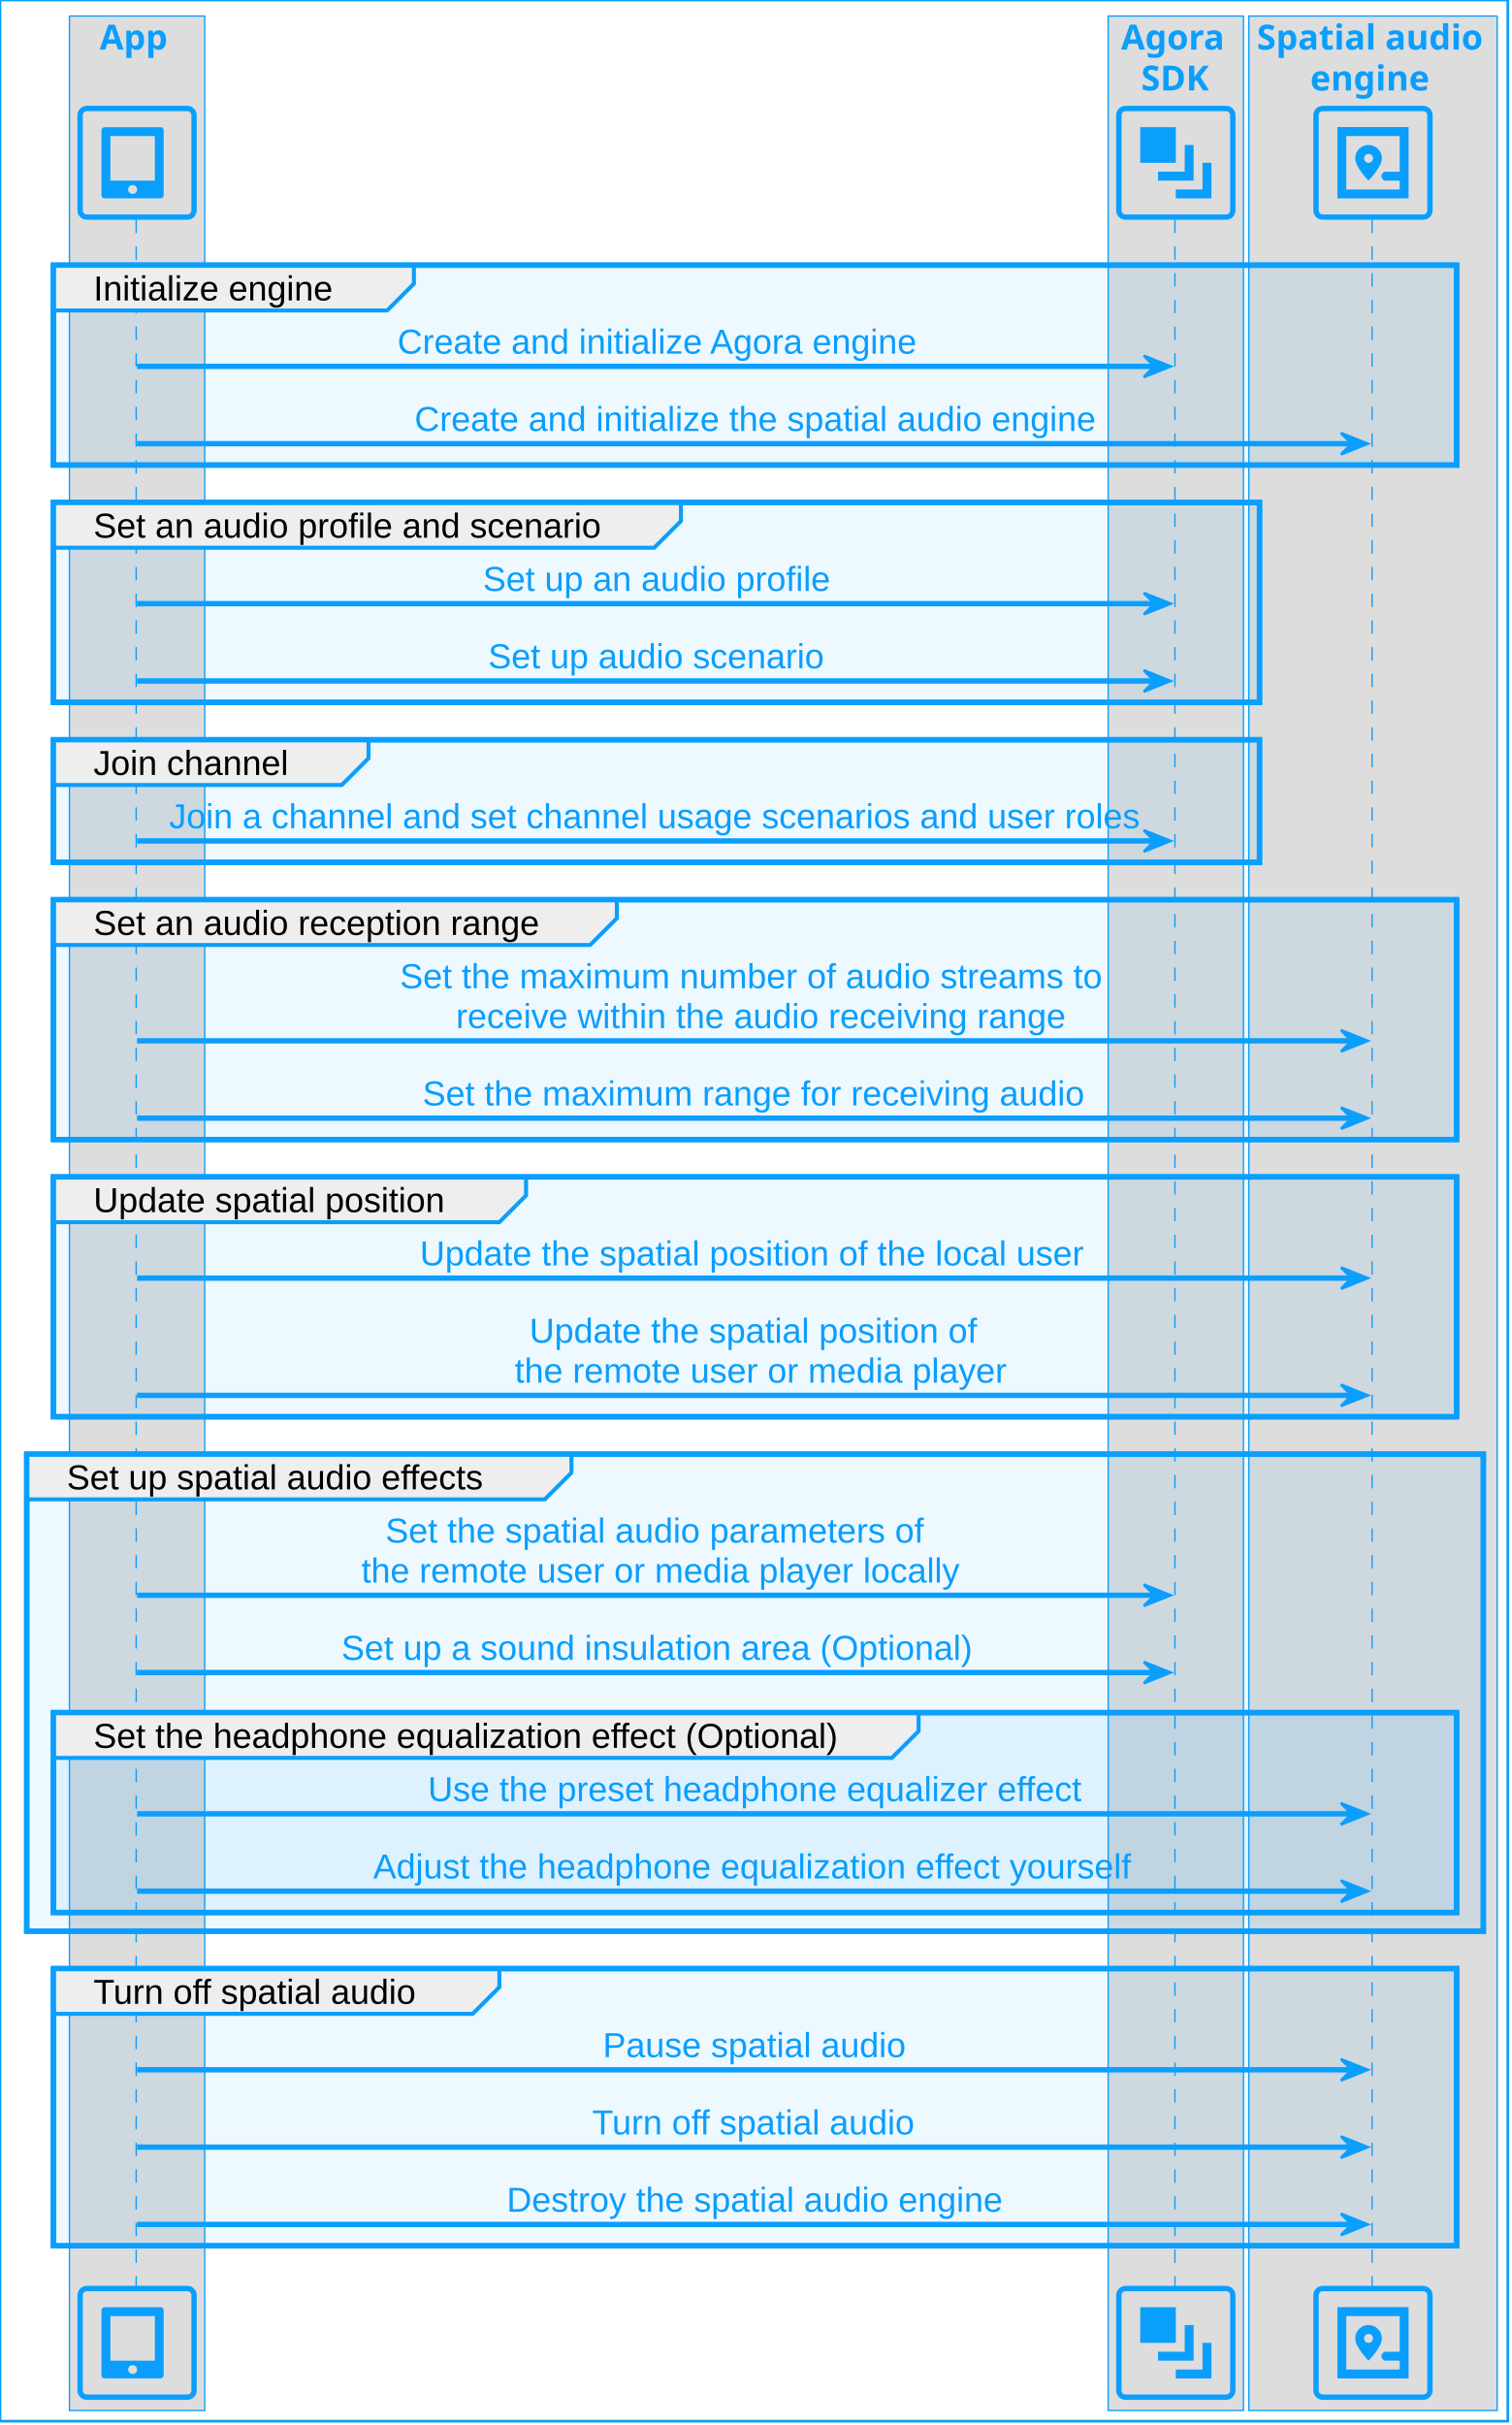
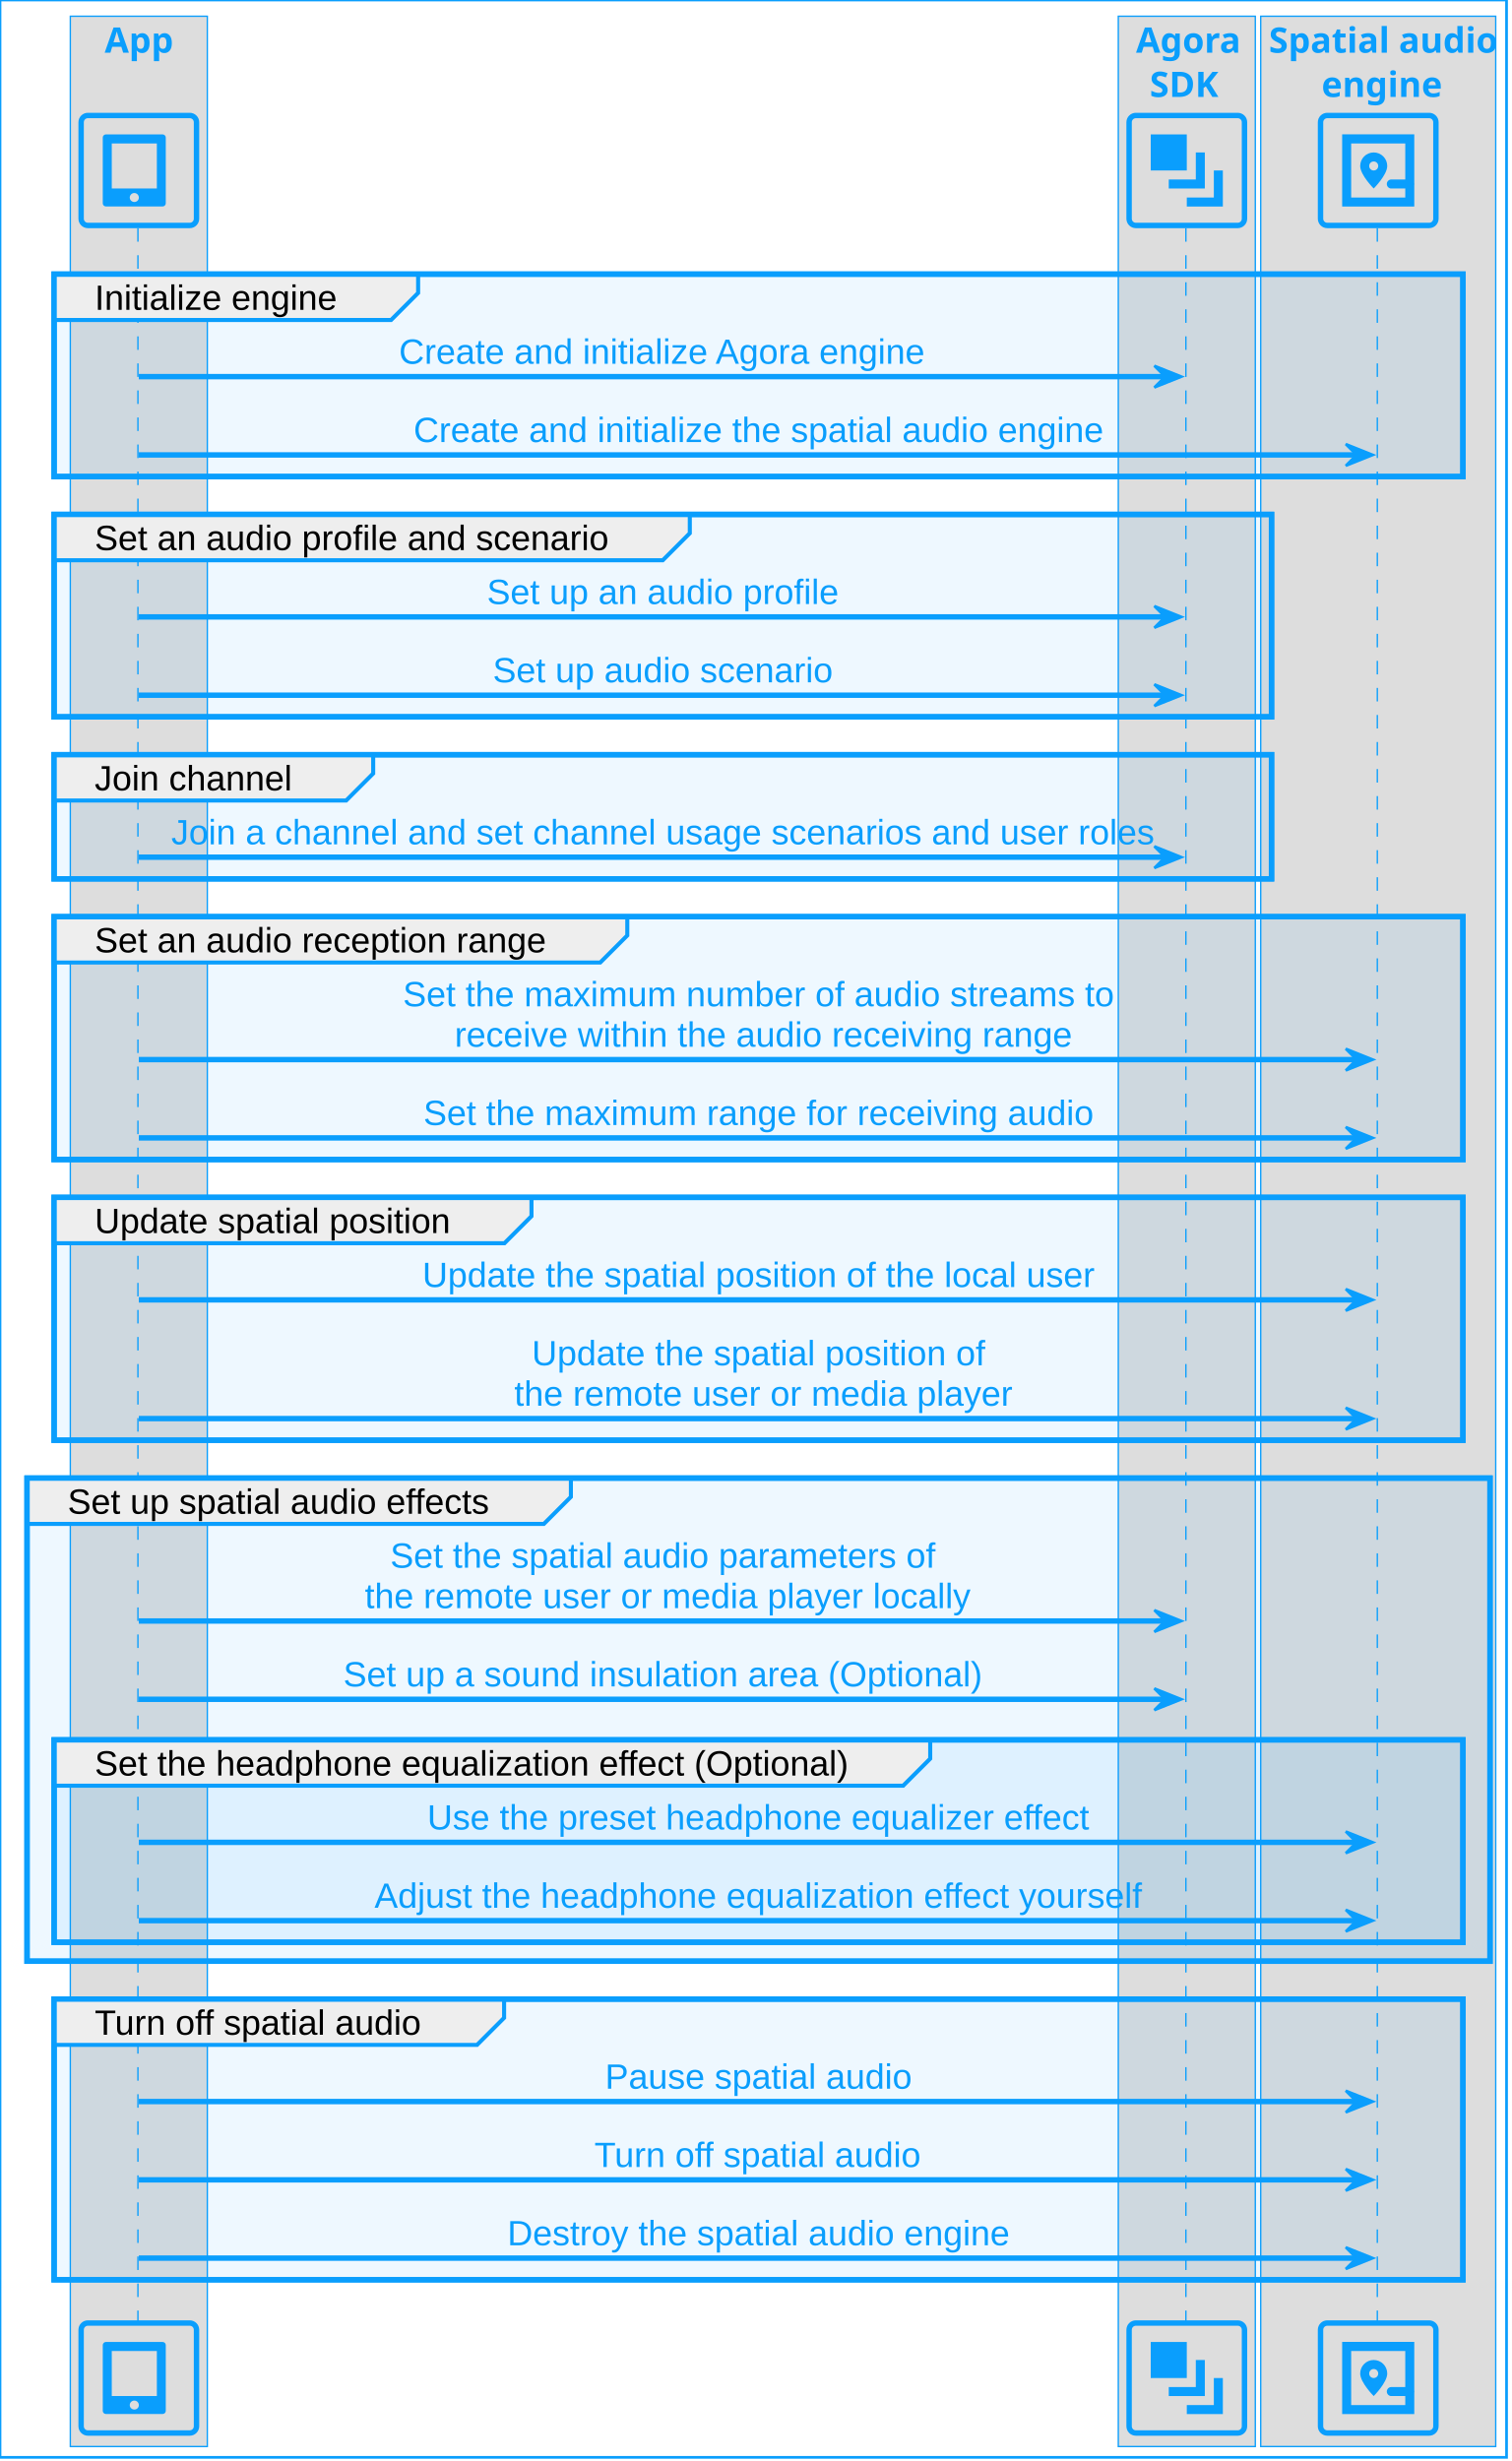
- <svg xmlns="http://www.w3.org/2000/svg" contentStyleType="text/css" height="908px" preserveAspectRatio="none" style="width:566px;height:908px;" version="1.1" viewBox="0 0 566 908" width="566px" zoomAndPan="magnify">
+ <svg xmlns="http://www.w3.org/2000/svg" contentStyleType="text/css" data-diagram-type="SEQUENCE" height="910px" preserveAspectRatio="none" style="width:559px;height:910px;" version="1.1" viewBox="0 0 559 910" width="559px" zoomAndPan="magnify">
  <defs />
  <g>
-     <rect fill="none" height="906.57" style="stroke:#0A9EFD;stroke-width:1.0;" width="564.667" x="0" y="0" />
-     <rect fill="#999999" fill-opacity="0.333" height="896.57" style="stroke:#0A9EFD;stroke-width:0.5;" width="50.667" x="26" y="6" />
-     <text fill="#0A9EFD" font-family="sans-serif" font-size="13" font-weight="bold" lengthAdjust="spacing" textLength="28" x="37.333" y="18.568">App</text>
-     <rect fill="#999999" fill-opacity="0.333" height="896.57" style="stroke:#0A9EFD;stroke-width:0.5;" width="50.667" x="415" y="6" />
-     <text fill="#0A9EFD" font-family="sans-serif" font-size="13" font-weight="bold" lengthAdjust="spacing" textLength="41" x="419.833" y="18.568">Agora</text>
-     <text fill="#0A9EFD" font-family="sans-serif" font-size="13" font-weight="bold" lengthAdjust="spacing" textLength="26" x="427.333" y="33.879">SDK</text>
-     <rect fill="#999999" fill-opacity="0.333" height="896.57" style="stroke:#0A9EFD;stroke-width:0.5;" width="93" x="467.667" y="6" />
-     <text fill="#0A9EFD" font-family="sans-serif" font-size="13" font-weight="bold" lengthAdjust="spacing" textLength="87" x="470.667" y="18.568">Spatial audio</text>
-     <text fill="#0A9EFD" font-family="sans-serif" font-size="13" font-weight="bold" lengthAdjust="spacing" textLength="47" x="490.667" y="33.879">engine</text>
-     <rect fill="#0A9EFD" fill-opacity="0.067" height="74.846" style="stroke:#0A9EFD;stroke-width:2.0;" width="525.5" x="20" y="99.288" />
-     <rect fill="#0A9EFD" fill-opacity="0.067" height="74.846" style="stroke:#0A9EFD;stroke-width:2.0;" width="451.667" x="20" y="188.134" />
-     <rect fill="#0A9EFD" fill-opacity="0.067" height="45.898" style="stroke:#0A9EFD;stroke-width:2.0;" width="451.667" x="20" y="276.98" />
-     <rect fill="#0A9EFD" fill-opacity="0.067" height="89.795" style="stroke:#0A9EFD;stroke-width:2.0;" width="525.5" x="20" y="336.878" />
-     <rect fill="#0A9EFD" fill-opacity="0.067" height="89.795" style="stroke:#0A9EFD;stroke-width:2.0;" width="525.5" x="20" y="440.673" />
-     <rect fill="#0A9EFD" fill-opacity="0.067" height="178.641" style="stroke:#0A9EFD;stroke-width:2.0;" width="545.5" x="10" y="544.467" />
-     <rect fill="#0A9EFD" fill-opacity="0.067" height="74.846" style="stroke:#0A9EFD;stroke-width:2.0;" width="525.5" x="20" y="641.262" />
-     <rect fill="#0A9EFD" fill-opacity="0.067" height="103.795" style="stroke:#0A9EFD;stroke-width:2.0;" width="525.5" x="20" y="737.109" />
-     <line style="stroke:#0A9EFD;stroke-width:0.5;stroke-dasharray:5.0,5.0;" x1="51" x2="51" y1="82.288" y2="857.904" />
-     <line style="stroke:#0A9EFD;stroke-width:0.5;stroke-dasharray:5.0,5.0;" x1="440" x2="440" y1="82.288" y2="857.904" />
-     <line style="stroke:#0A9EFD;stroke-width:0.5;stroke-dasharray:5.0,5.0;" x1="513.833" x2="513.833" y1="82.288" y2="857.904" />
-     <rect fill="none" height="40.667" rx="2.5" ry="2.5" style="stroke:#0A9EFD;stroke-width:2.0;" width="42.667" x="30" y="40.621" />
-     <path d="M39.133,47.621 C38.533,47.621 38,48.154 38,48.754 L38,73.121 C38,73.721 38.533,74.254 39.133,74.254 L60.167,74.254 C60.767,74.254 61.3,73.721 61.3,73.121 L61.3,48.754 C61.3,48.154 60.767,47.621 60.167,47.621 L39.133,47.621 M41.333,50.954 L58,50.954 L58,67.621 L41.333,67.621 L41.333,50.954 M49.667,69.288 C50.933,69.288 51.767,70.688 51.133,71.788 C50.5,72.888 48.867,72.888 48.2,71.788 C47.567,70.688 48.367,69.288 49.667,69.288 " fill="#0A9EFD" style="stroke:;stroke-width:0.0;stroke-dasharray:;" />
-     <rect fill="none" height="40.667" rx="2.5" ry="2.5" style="stroke:#0A9EFD;stroke-width:2.0;" width="42.667" x="30" y="856.904" />
-     <path d="M39.133,863.904 C38.533,863.904 38,864.437 38,865.037 L38,889.404 C38,890.004 38.533,890.537 39.133,890.537 L60.167,890.537 C60.767,890.537 61.3,890.004 61.3,889.404 L61.3,865.037 C61.3,864.437 60.767,863.904 60.167,863.904 L39.133,863.904 M41.333,867.237 L58,867.237 L58,883.904 L41.333,883.904 L41.333,867.237 M49.667,885.57 C50.933,885.57 51.767,886.97 51.133,888.07 C50.5,889.17 48.867,889.17 48.2,888.07 C47.567,886.97 48.367,885.57 49.667,885.57 " fill="#0A9EFD" style="stroke:;stroke-width:0.0;stroke-dasharray:;" />
-     <rect fill="none" height="40.667" rx="2.5" ry="2.5" style="stroke:#0A9EFD;stroke-width:2.0;" width="42.667" x="419" y="40.621" />
-     <path d="M427,47.621 L427,60.954 L440.333,60.954 L440.333,47.621 L427,47.621 M443.667,54.288 L443.667,64.288 L433.667,64.288 L433.667,67.621 L447,67.621 L447,54.288 L443.667,54.288 M450.333,60.954 L450.333,70.954 L440.333,70.954 L440.333,74.288 L453.667,74.288 L453.667,60.954 L450.333,60.954 " fill="#0A9EFD" style="stroke:;stroke-width:0.0;stroke-dasharray:;" />
-     <rect fill="none" height="40.667" rx="2.5" ry="2.5" style="stroke:#0A9EFD;stroke-width:2.0;" width="42.667" x="419" y="856.904" />
-     <path d="M427,863.904 L427,877.237 L440.333,877.237 L440.333,863.904 L427,863.904 M443.667,870.57 L443.667,880.57 L433.667,880.57 L433.667,883.904 L447,883.904 L447,870.57 L443.667,870.57 M450.333,877.237 L450.333,887.237 L440.333,887.237 L440.333,890.57 L453.667,890.57 L453.667,877.237 L450.333,877.237 " fill="#0A9EFD" style="stroke:;stroke-width:0.0;stroke-dasharray:;" />
-     <rect fill="none" height="40.667" rx="2.5" ry="2.5" style="stroke:#0A9EFD;stroke-width:2.0;" width="42.667" x="492.833" y="40.621" />
-     <path d="M500.833,47.621 L500.833,74.288 L527.5,74.288 L527.5,66.354 A1.667,1.667 0 0 0 527.5,65.621 L527.5,47.588 L500.833,47.588 M504.167,50.954 L524.167,50.954 L524.167,64.288 L519.167,64.288 A1.667,1.667 0 0 0 518.867,64.288 A1.667,1.667 0 1 0 519.167,67.621 L524.167,67.621 L524.167,70.954 L504.167,70.954 L504.167,50.954 M512.5,54.288 C509.733,54.288 507.5,56.521 507.5,59.288 C507.5,62.621 512.5,67.621 512.5,67.621 C512.5,67.621 517.5,62.621 517.5,59.288 C517.5,56.521 515.267,54.288 512.5,54.288 M512.5,57.621 C513.433,57.621 514.167,58.354 514.167,59.288 C514.167,60.221 513.433,60.954 512.5,60.954 C511.567,60.954 510.833,60.221 510.833,59.288 C510.833,58.354 511.567,57.621 512.5,57.621 " fill="#0A9EFD" style="stroke:;stroke-width:0.0;stroke-dasharray:;" />
-     <rect fill="none" height="40.667" rx="2.5" ry="2.5" style="stroke:#0A9EFD;stroke-width:2.0;" width="42.667" x="492.833" y="856.904" />
-     <path d="M500.833,863.904 L500.833,890.57 L527.5,890.57 L527.5,882.637 A1.667,1.667 0 0 0 527.5,881.904 L527.5,863.87 L500.833,863.87 M504.167,867.237 L524.167,867.237 L524.167,880.57 L519.167,880.57 A1.667,1.667 0 0 0 518.867,880.57 A1.667,1.667 0 1 0 519.167,883.904 L524.167,883.904 L524.167,887.237 L504.167,887.237 L504.167,867.237 M512.5,870.57 C509.733,870.57 507.5,872.803 507.5,875.57 C507.5,878.904 512.5,883.904 512.5,883.904 C512.5,883.904 517.5,878.904 517.5,875.57 C517.5,872.803 515.267,870.57 512.5,870.57 M512.5,873.904 C513.433,873.904 514.167,874.637 514.167,875.57 C514.167,876.504 513.433,877.237 512.5,877.237 C511.567,877.237 510.833,876.504 510.833,875.57 C510.833,874.637 511.567,873.904 512.5,873.904 " fill="#0A9EFD" style="stroke:;stroke-width:0.0;stroke-dasharray:;" />
-     <path d="M20,99.288 L155,99.288 L155,106.237 L145,116.237 L20,116.237 L20,99.288 " fill="#EEEEEE" style="stroke:#0A9EFD;stroke-width:1.5;" />
-     <rect fill="none" height="74.846" style="stroke:#0A9EFD;stroke-width:2.0;" width="525.5" x="20" y="99.288" />
-     <text fill="#000000" font-family="Arial" font-size="13" lengthAdjust="spacing" textLength="90" x="35" y="112.482">Initialize engine</text>
-     <polygon fill="#0A9EFD" points="428.333,133.185,438.333,137.185,428.333,141.185,432.333,137.185" style="stroke:#0A9EFD;stroke-width:1.0;" />
-     <line style="stroke:#0A9EFD;stroke-width:2.0;" x1="51.333" x2="434.333" y1="137.185" y2="137.185" />
-     <text fill="#0A9EFD" font-family="Arial" font-size="13" lengthAdjust="spacing" textLength="194" x="148.833" y="132.43">Create and initialize Agora engine</text>
-     <polygon fill="#0A9EFD" points="502.167,162.134,512.167,166.134,502.167,170.134,506.167,166.134" style="stroke:#0A9EFD;stroke-width:1.0;" />
-     <line style="stroke:#0A9EFD;stroke-width:2.0;" x1="51.333" x2="508.167" y1="166.134" y2="166.134" />
-     <text fill="#0A9EFD" font-family="Arial" font-size="13" lengthAdjust="spacing" textLength="255" x="155.25" y="161.379">Create and initialize the spatial audio engine</text>
-     <path d="M20,188.134 L255,188.134 L255,195.083 L245,205.083 L20,205.083 L20,188.134 " fill="#EEEEEE" style="stroke:#0A9EFD;stroke-width:1.5;" />
-     <rect fill="none" height="74.846" style="stroke:#0A9EFD;stroke-width:2.0;" width="451.667" x="20" y="188.134" />
-     <text fill="#000000" font-family="Arial" font-size="13" lengthAdjust="spacing" textLength="190" x="35" y="201.328">Set an audio profile and scenario</text>
-     <polygon fill="#0A9EFD" points="428.333,222.031,438.333,226.031,428.333,230.031,432.333,226.031" style="stroke:#0A9EFD;stroke-width:1.0;" />
-     <line style="stroke:#0A9EFD;stroke-width:2.0;" x1="51.333" x2="434.333" y1="226.031" y2="226.031" />
-     <text fill="#0A9EFD" font-family="Arial" font-size="13" lengthAdjust="spacing" textLength="130" x="180.833" y="221.276">Set up an audio profile</text>
-     <polygon fill="#0A9EFD" points="428.333,250.98,438.333,254.98,428.333,258.98,432.333,254.98" style="stroke:#0A9EFD;stroke-width:1.0;" />
-     <line style="stroke:#0A9EFD;stroke-width:2.0;" x1="51.333" x2="434.333" y1="254.98" y2="254.98" />
-     <text fill="#0A9EFD" font-family="Arial" font-size="13" lengthAdjust="spacing" textLength="126" x="182.833" y="250.225">Set up audio scenario</text>
-     <path d="M20,276.98 L138,276.98 L138,283.929 L128,293.929 L20,293.929 L20,276.98 " fill="#EEEEEE" style="stroke:#0A9EFD;stroke-width:1.5;" />
-     <rect fill="none" height="45.898" style="stroke:#0A9EFD;stroke-width:2.0;" width="451.667" x="20" y="276.98" />
-     <text fill="#000000" font-family="Arial" font-size="13" lengthAdjust="spacing" textLength="73" x="35" y="290.174">Join channel</text>
-     <polygon fill="#0A9EFD" points="428.333,310.878,438.333,314.878,428.333,318.878,432.333,314.878" style="stroke:#0A9EFD;stroke-width:1.0;" />
-     <line style="stroke:#0A9EFD;stroke-width:2.0;" x1="51.333" x2="434.333" y1="314.878" y2="314.878" />
-     <text fill="#0A9EFD" font-family="Arial" font-size="13" lengthAdjust="spacing" textLength="365" x="63.333" y="310.123">Join a channel and set channel usage scenarios and user roles</text>
-     <path d="M20,336.878 L231,336.878 L231,343.826 L221,353.826 L20,353.826 L20,336.878 " fill="#EEEEEE" style="stroke:#0A9EFD;stroke-width:1.5;" />
-     <rect fill="none" height="89.795" style="stroke:#0A9EFD;stroke-width:2.0;" width="525.5" x="20" y="336.878" />
-     <text fill="#000000" font-family="Arial" font-size="13" lengthAdjust="spacing" textLength="166" x="35" y="350.072">Set an audio reception range</text>
-     <polygon fill="#0A9EFD" points="502.167,385.724,512.167,389.724,502.167,393.724,506.167,389.724" style="stroke:#0A9EFD;stroke-width:1.0;" />
-     <line style="stroke:#0A9EFD;stroke-width:2.0;" x1="51.333" x2="508.167" y1="389.724" y2="389.724" />
-     <text fill="#0A9EFD" font-family="Arial" font-size="13" lengthAdjust="spacing" textLength="266" x="149.75" y="370.02">Set the maximum number of audio streams to</text>
-     <text fill="#0A9EFD" font-family="Arial" font-size="13" lengthAdjust="spacing" textLength="228" x="170.75" y="384.969">receive within the audio receiving range</text>
-     <polygon fill="#0A9EFD" points="502.167,414.673,512.167,418.673,502.167,422.673,506.167,418.673" style="stroke:#0A9EFD;stroke-width:1.0;" />
-     <line style="stroke:#0A9EFD;stroke-width:2.0;" x1="51.333" x2="508.167" y1="418.673" y2="418.673" />
-     <text fill="#0A9EFD" font-family="Arial" font-size="13" lengthAdjust="spacing" textLength="249" x="158.25" y="413.918">Set the maximum range for receiving audio</text>
-     <path d="M20,440.673 L197,440.673 L197,447.621 L187,457.621 L20,457.621 L20,440.673 " fill="#EEEEEE" style="stroke:#0A9EFD;stroke-width:1.5;" />
-     <rect fill="none" height="89.795" style="stroke:#0A9EFD;stroke-width:2.0;" width="525.5" x="20" y="440.673" />
-     <text fill="#000000" font-family="Arial" font-size="13" lengthAdjust="spacing" textLength="132" x="35" y="453.866">Update spatial position</text>
-     <polygon fill="#0A9EFD" points="502.167,474.57,512.167,478.57,502.167,482.57,506.167,478.57" style="stroke:#0A9EFD;stroke-width:1.0;" />
-     <line style="stroke:#0A9EFD;stroke-width:2.0;" x1="51.333" x2="508.167" y1="478.57" y2="478.57" />
-     <text fill="#0A9EFD" font-family="Arial" font-size="13" lengthAdjust="spacing" textLength="251" x="157.25" y="473.815">Update the spatial position of the local user</text>
-     <polygon fill="#0A9EFD" points="502.167,518.467,512.167,522.467,502.167,526.467,506.167,522.467" style="stroke:#0A9EFD;stroke-width:1.0;" />
-     <line style="stroke:#0A9EFD;stroke-width:2.0;" x1="51.333" x2="508.167" y1="522.467" y2="522.467" />
-     <text fill="#0A9EFD" font-family="Arial" font-size="13" lengthAdjust="spacing" textLength="169" x="198.25" y="502.764">Update the spatial position of</text>
-     <text fill="#0A9EFD" font-family="Arial" font-size="13" lengthAdjust="spacing" textLength="184" x="192.75" y="517.713">the remote user or media player</text>
-     <path d="M10,544.467 L214,544.467 L214,551.416 L204,561.416 L10,561.416 L10,544.467 " fill="#EEEEEE" style="stroke:#0A9EFD;stroke-width:1.5;" />
-     <rect fill="none" height="178.641" style="stroke:#0A9EFD;stroke-width:2.0;" width="545.5" x="10" y="544.467" />
-     <text fill="#000000" font-family="Arial" font-size="13" lengthAdjust="spacing" textLength="159" x="25" y="557.661">Set up spatial audio effects</text>
-     <polygon fill="#0A9EFD" points="428.333,593.314,438.333,597.314,428.333,601.314,432.333,597.314" style="stroke:#0A9EFD;stroke-width:1.0;" />
-     <line style="stroke:#0A9EFD;stroke-width:2.0;" x1="51.333" x2="434.333" y1="597.314" y2="597.314" />
-     <text fill="#0A9EFD" font-family="Arial" font-size="13" lengthAdjust="spacing" textLength="203" x="144.333" y="577.61">Set the spatial audio parameters of</text>
-     <text fill="#0A9EFD" font-family="Arial" font-size="13" lengthAdjust="spacing" textLength="225" x="135.333" y="592.559">the remote user or media player locally</text>
-     <polygon fill="#0A9EFD" points="428.333,622.262,438.333,626.262,428.333,630.262,432.333,626.262" style="stroke:#0A9EFD;stroke-width:1.0;" />
-     <line style="stroke:#0A9EFD;stroke-width:2.0;" x1="51.333" x2="434.333" y1="626.262" y2="626.262" />
-     <text fill="#0A9EFD" font-family="Arial" font-size="13" lengthAdjust="spacing" textLength="236" x="127.833" y="621.508">Set up a sound insulation area (Optional)</text>
-     <path d="M20,641.262 L344,641.262 L344,648.211 L334,658.211 L20,658.211 L20,641.262 " fill="#EEEEEE" style="stroke:#0A9EFD;stroke-width:1.5;" />
-     <rect fill="none" height="74.846" style="stroke:#0A9EFD;stroke-width:2.0;" width="525.5" x="20" y="641.262" />
-     <text fill="#000000" font-family="Arial" font-size="13" lengthAdjust="spacing" textLength="279" x="35" y="654.456">Set the headphone equalization effect (Optional)</text>
-     <polygon fill="#0A9EFD" points="502.167,675.16,512.167,679.16,502.167,683.16,506.167,679.16" style="stroke:#0A9EFD;stroke-width:1.0;" />
-     <line style="stroke:#0A9EFD;stroke-width:2.0;" x1="51.333" x2="508.167" y1="679.16" y2="679.16" />
-     <text fill="#0A9EFD" font-family="Arial" font-size="13" lengthAdjust="spacing" textLength="245" x="160.25" y="674.405">Use the preset headphone equalizer effect</text>
-     <polygon fill="#0A9EFD" points="502.167,704.109,512.167,708.109,502.167,712.109,506.167,708.109" style="stroke:#0A9EFD;stroke-width:1.0;" />
-     <line style="stroke:#0A9EFD;stroke-width:2.0;" x1="51.333" x2="508.167" y1="708.109" y2="708.109" />
-     <text fill="#0A9EFD" font-family="Arial" font-size="13" lengthAdjust="spacing" textLength="286" x="139.75" y="703.354">Adjust the headphone equalization effect yourself</text>
-     <path d="M20,737.109 L187,737.109 L187,744.057 L177,754.057 L20,754.057 L20,737.109 " fill="#EEEEEE" style="stroke:#0A9EFD;stroke-width:1.5;" />
-     <rect fill="none" height="103.795" style="stroke:#0A9EFD;stroke-width:2.0;" width="525.5" x="20" y="737.109" />
-     <text fill="#000000" font-family="Arial" font-size="13" lengthAdjust="spacing" textLength="122" x="35" y="750.302">Turn off spatial audio</text>
-     <polygon fill="#0A9EFD" points="502.167,771.006,512.167,775.006,502.167,779.006,506.167,775.006" style="stroke:#0A9EFD;stroke-width:1.0;" />
-     <line style="stroke:#0A9EFD;stroke-width:2.0;" x1="51.333" x2="508.167" y1="775.006" y2="775.006" />
-     <text fill="#0A9EFD" font-family="Arial" font-size="13" lengthAdjust="spacing" textLength="114" x="225.75" y="770.251">Pause spatial audio</text>
-     <polygon fill="#0A9EFD" points="502.167,799.955,512.167,803.955,502.167,807.955,506.167,803.955" style="stroke:#0A9EFD;stroke-width:1.0;" />
-     <line style="stroke:#0A9EFD;stroke-width:2.0;" x1="51.333" x2="508.167" y1="803.955" y2="803.955" />
-     <text fill="#0A9EFD" font-family="Arial" font-size="13" lengthAdjust="spacing" textLength="122" x="221.75" y="799.2">Turn off spatial audio</text>
-     <polygon fill="#0A9EFD" points="502.167,828.904,512.167,832.904,502.167,836.904,506.167,832.904" style="stroke:#0A9EFD;stroke-width:1.0;" />
-     <line style="stroke:#0A9EFD;stroke-width:2.0;" x1="51.333" x2="508.167" y1="832.904" y2="832.904" />
-     <text fill="#0A9EFD" font-family="Arial" font-size="13" lengthAdjust="spacing" textLength="186" x="189.75" y="828.149">Destroy the spatial audio engine</text>
+     <rect fill="none" height="908.652" style="stroke:#0A9EFD;stroke-width:1;" width="557.085" x="0" y="0" />
+     <rect fill="#999999" fill-opacity="0.333" height="898.652" style="stroke:#0A9EFD;stroke-width:0.5;" width="50.667" x="26" y="6" />
+     <text fill="#0A9EFD" font-family="sans-serif" font-size="13" font-weight="bold" lengthAdjust="spacing" textLength="25.27" x="38.698" y="19.495">App</text>
+     <rect fill="#999999" fill-opacity="0.333" height="898.652" style="stroke:#0A9EFD;stroke-width:0.5;" width="50.667" x="413.518" y="6" />
+     <text fill="#0A9EFD" font-family="sans-serif" font-size="13" font-weight="bold" lengthAdjust="spacing" textLength="37.559" x="420.071" y="19.495">Agora</text>
+     <text fill="#0A9EFD" font-family="sans-serif" font-size="13" font-weight="bold" lengthAdjust="spacing" textLength="27.447" x="425.127" y="35.847">SDK</text>
+     <rect fill="#999999" fill-opacity="0.333" height="898.652" style="stroke:#0A9EFD;stroke-width:0.5;" width="86.901" x="466.184" y="6" />
+     <text fill="#0A9EFD" font-family="sans-serif" font-size="13" font-weight="bold" lengthAdjust="spacing" textLength="80.901" x="469.184" y="19.495">Spatial audio</text>
+     <text fill="#0A9EFD" font-family="sans-serif" font-size="13" font-weight="bold" lengthAdjust="spacing" textLength="41.895" x="488.687" y="35.847">engine</text>
+     <rect fill="#0A9EFD" fill-opacity="0.067" height="74.846" style="stroke:#0A9EFD;stroke-width:2;" width="520.968" x="20" y="101.37" />
+     <rect fill="#0A9EFD" fill-opacity="0.067" height="74.846" style="stroke:#0A9EFD;stroke-width:2;" width="450.184" x="20" y="190.216" />
+     <rect fill="#0A9EFD" fill-opacity="0.067" height="45.898" style="stroke:#0A9EFD;stroke-width:2;" width="450.184" x="20" y="279.062" />
+     <rect fill="#0A9EFD" fill-opacity="0.067" height="89.795" style="stroke:#0A9EFD;stroke-width:2;" width="520.968" x="20" y="338.96" />
+     <rect fill="#0A9EFD" fill-opacity="0.067" height="89.795" style="stroke:#0A9EFD;stroke-width:2;" width="520.968" x="20" y="442.755" />
+     <rect fill="#0A9EFD" fill-opacity="0.067" height="178.641" style="stroke:#0A9EFD;stroke-width:2;" width="540.968" x="10" y="546.549" />
+     <rect fill="#0A9EFD" fill-opacity="0.067" height="74.846" style="stroke:#0A9EFD;stroke-width:2;" width="520.968" x="20" y="643.344" />
+     <rect fill="#0A9EFD" fill-opacity="0.067" height="103.795" style="stroke:#0A9EFD;stroke-width:2;" width="520.968" x="20" y="739.191" />
+     <g>
+       <rect fill="#000000" fill-opacity="0" height="775.616" width="8" x="47.333" y="84.37" />
+       <line style="stroke:#0A9EFD;stroke-width:0.5;stroke-dasharray:5.0,5.0;" x1="51" x2="51" y1="84.37" y2="859.986" />
+     </g>
+     <g>
+       <rect fill="#000000" fill-opacity="0" height="775.616" width="8" x="434.851" y="84.37" />
+       <line style="stroke:#0A9EFD;stroke-width:0.5;stroke-dasharray:5.0,5.0;" x1="438.518" x2="438.518" y1="84.37" y2="859.986" />
+     </g>
+     <g>
+       <rect fill="#000000" fill-opacity="0" height="775.616" width="8" x="505.635" y="84.37" />
+       <line style="stroke:#0A9EFD;stroke-width:0.5;stroke-dasharray:5.0,5.0;" x1="509.301" x2="509.301" y1="84.37" y2="859.986" />
+     </g>
+     <g class="participant participant-head" data-participant="APP">
+       <rect fill="none" height="40.667" rx="2.5" ry="2.5" style="stroke:#0A9EFD;stroke-width:2;" width="42.667" x="30" y="42.703" />
+       <path d="M39.133,49.703 C38.533,49.703 38,50.236 38,50.837 L38,75.203 C38,75.803 38.533,76.337 39.133,76.337 L60.167,76.337 C60.767,76.337 61.3,75.803 61.3,75.203 L61.3,50.837 C61.3,50.236 60.767,49.703 60.167,49.703 L39.133,49.703 M41.333,53.036 L58,53.036 L58,69.703 L41.333,69.703 L41.333,53.036 M49.667,71.37 C50.933,71.37 51.767,72.77 51.133,73.87 C50.5,74.97 48.867,74.97 48.2,73.87 C47.567,72.77 48.367,71.37 49.667,71.37" fill="#0A9EFD" />
+     </g>
+     <g class="participant participant-tail" data-participant="APP">
+       <rect fill="none" height="40.667" rx="2.5" ry="2.5" style="stroke:#0A9EFD;stroke-width:2;" width="42.667" x="30" y="858.986" />
+       <path d="M39.133,865.986 C38.533,865.986 38,866.519 38,867.119 L38,891.486 C38,892.086 38.533,892.619 39.133,892.619 L60.167,892.619 C60.767,892.619 61.3,892.086 61.3,891.486 L61.3,867.119 C61.3,866.519 60.767,865.986 60.167,865.986 L39.133,865.986 M41.333,869.319 L58,869.319 L58,885.986 L41.333,885.986 L41.333,869.319 M49.667,887.652 C50.933,887.652 51.767,889.052 51.133,890.152 C50.5,891.252 48.867,891.252 48.2,890.152 C47.567,889.052 48.367,887.652 49.667,887.652" fill="#0A9EFD" />
+     </g>
+     <g class="participant participant-head" data-participant="SDK">
+       <rect fill="none" height="40.667" rx="2.5" ry="2.5" style="stroke:#0A9EFD;stroke-width:2;" width="42.667" x="417.518" y="42.703" />
+       <path d="M425.518,49.703 L425.518,63.036 L438.851,63.036 L438.851,49.703 L425.518,49.703 M442.184,56.37 L442.184,66.37 L432.184,66.37 L432.184,69.703 L445.518,69.703 L445.518,56.37 L442.184,56.37 M448.851,63.036 L448.851,73.037 L438.851,73.037 L438.851,76.37 L452.184,76.37 L452.184,63.036 L448.851,63.036" fill="#0A9EFD" />
+     </g>
+     <g class="participant participant-tail" data-participant="SDK">
+       <rect fill="none" height="40.667" rx="2.5" ry="2.5" style="stroke:#0A9EFD;stroke-width:2;" width="42.667" x="417.518" y="858.986" />
+       <path d="M425.518,865.986 L425.518,879.319 L438.851,879.319 L438.851,865.986 L425.518,865.986 M442.184,872.652 L442.184,882.652 L432.184,882.652 L432.184,885.986 L445.518,885.986 L445.518,872.652 L442.184,872.652 M448.851,879.319 L448.851,889.319 L438.851,889.319 L438.851,892.652 L452.184,892.652 L452.184,879.319 L448.851,879.319" fill="#0A9EFD" />
+     </g>
+     <g class="participant participant-head" data-participant="SPAT">
+       <rect fill="none" height="40.667" rx="2.5" ry="2.5" style="stroke:#0A9EFD;stroke-width:2;" width="42.667" x="488.301" y="42.703" />
+       <path d="M496.301,49.703 L496.301,76.37 L522.968,76.37 L522.968,68.436 A1.667,1.667 0 0 0 522.968,67.703 L522.968,49.67 L496.301,49.67 M499.635,53.036 L519.635,53.036 L519.635,66.37 L514.635,66.37 A1.667,1.667 0 0 0 514.335,66.37 A1.667,1.667 0 1 0 514.635,69.703 L519.635,69.703 L519.635,73.037 L499.635,73.037 L499.635,53.036 M507.968,56.37 C505.201,56.37 502.968,58.603 502.968,61.37 C502.968,64.703 507.968,69.703 507.968,69.703 C507.968,69.703 512.968,64.703 512.968,61.37 C512.968,58.603 510.735,56.37 507.968,56.37 M507.968,59.703 C508.901,59.703 509.635,60.437 509.635,61.37 C509.635,62.303 508.901,63.036 507.968,63.036 C507.035,63.036 506.301,62.303 506.301,61.37 C506.301,60.437 507.035,59.703 507.968,59.703" fill="#0A9EFD" />
+     </g>
+     <g class="participant participant-tail" data-participant="SPAT">
+       <rect fill="none" height="40.667" rx="2.5" ry="2.5" style="stroke:#0A9EFD;stroke-width:2;" width="42.667" x="488.301" y="858.986" />
+       <path d="M496.301,865.986 L496.301,892.652 L522.968,892.652 L522.968,884.719 A1.667,1.667 0 0 0 522.968,883.986 L522.968,865.952 L496.301,865.952 M499.635,869.319 L519.635,869.319 L519.635,882.652 L514.635,882.652 A1.667,1.667 0 0 0 514.335,882.652 A1.667,1.667 0 1 0 514.635,885.986 L519.635,885.986 L519.635,889.319 L499.635,889.319 L499.635,869.319 M507.968,872.652 C505.201,872.652 502.968,874.885 502.968,877.652 C502.968,880.986 507.968,885.986 507.968,885.986 C507.968,885.986 512.968,880.986 512.968,877.652 C512.968,874.885 510.735,872.652 507.968,872.652 M507.968,875.986 C508.901,875.986 509.635,876.719 509.635,877.652 C509.635,878.586 508.901,879.319 507.968,879.319 C507.035,879.319 506.301,878.586 506.301,877.652 C506.301,876.719 507.035,875.986 507.968,875.986" fill="#0A9EFD" />
+     </g>
+     <path d="M20,101.37 L154.616,101.37 L154.616,108.319 L144.616,118.319 L20,118.319 L20,101.37" fill="#EEEEEE" style="stroke:#0A9EFD;stroke-width:1.5;" />
+     <rect fill="none" height="74.846" style="stroke:#0A9EFD;stroke-width:2;" width="520.968" x="20" y="101.37" />
+     <text fill="#000000" font-family="Arial" font-size="13" lengthAdjust="spacing" textLength="89.616" x="35" y="114.564">Initialize engine</text>
+     <g class="message" data-participant-1="APP" data-participant-2="SDK">
+       <polygon fill="#0A9EFD" points="426.851,135.267,436.851,139.267,426.851,143.267,430.851,139.267" style="stroke:#0A9EFD;stroke-width:1;" />
+       <line style="stroke:#0A9EFD;stroke-width:2;" x1="51.333" x2="432.851" y1="139.267" y2="139.267" />
+       <text fill="#0A9EFD" font-family="Arial" font-size="13" lengthAdjust="spacing" textLength="195.127" x="147.529" y="134.512">Create and initialize Agora engine</text>
+     </g>
+     <g class="message" data-participant-1="APP" data-participant-2="SPAT">
+       <polygon fill="#0A9EFD" points="497.635,164.216,507.635,168.216,497.635,172.216,501.635,168.216" style="stroke:#0A9EFD;stroke-width:1;" />
+       <line style="stroke:#0A9EFD;stroke-width:2;" x1="51.333" x2="503.635" y1="168.216" y2="168.216" />
+       <text fill="#0A9EFD" font-family="Arial" font-size="13" lengthAdjust="spacing" textLength="255.119" x="152.925" y="163.461">Create and initialize the spatial audio engine</text>
+     </g>
+     <path d="M20,190.216 L255.074,190.216 L255.074,197.165 L245.074,207.165 L20,207.165 L20,190.216" fill="#EEEEEE" style="stroke:#0A9EFD;stroke-width:1.5;" />
+     <rect fill="none" height="74.846" style="stroke:#0A9EFD;stroke-width:2;" width="450.184" x="20" y="190.216" />
+     <text fill="#000000" font-family="Arial" font-size="13" lengthAdjust="spacing" textLength="190.074" x="35" y="203.41">Set an audio profile and scenario</text>
+     <g class="message" data-participant-1="APP" data-participant-2="SDK">
+       <polygon fill="#0A9EFD" points="426.851,224.113,436.851,228.113,426.851,232.113,430.851,228.113" style="stroke:#0A9EFD;stroke-width:1;" />
+       <line style="stroke:#0A9EFD;stroke-width:2;" x1="51.333" x2="432.851" y1="228.113" y2="228.113" />
+       <text fill="#0A9EFD" font-family="Arial" font-size="13" lengthAdjust="spacing" textLength="130.095" x="180.044" y="223.359">Set up an audio profile</text>
+     </g>
+     <g class="message" data-participant-1="APP" data-participant-2="SDK">
+       <polygon fill="#0A9EFD" points="426.851,253.062,436.851,257.062,426.851,261.062,430.851,257.062" style="stroke:#0A9EFD;stroke-width:1;" />
+       <line style="stroke:#0A9EFD;stroke-width:2;" x1="51.333" x2="432.851" y1="257.062" y2="257.062" />
+       <text fill="#0A9EFD" font-family="Arial" font-size="13" lengthAdjust="spacing" textLength="125.753" x="182.215" y="252.307">Set up audio scenario</text>
+     </g>
+     <path d="M20,279.062 L137.998,279.062 L137.998,286.011 L127.998,296.011 L20,296.011 L20,279.062" fill="#EEEEEE" style="stroke:#0A9EFD;stroke-width:1.5;" />
+     <rect fill="none" height="45.898" style="stroke:#0A9EFD;stroke-width:2;" width="450.184" x="20" y="279.062" />
+     <text fill="#000000" font-family="Arial" font-size="13" lengthAdjust="spacing" textLength="72.998" x="35" y="292.256">Join channel</text>
+     <g class="message" data-participant-1="APP" data-participant-2="SDK">
+       <polygon fill="#0A9EFD" points="426.851,312.96,436.851,316.96,426.851,320.96,430.851,316.96" style="stroke:#0A9EFD;stroke-width:1;" />
+       <line style="stroke:#0A9EFD;stroke-width:2;" x1="51.333" x2="432.851" y1="316.96" y2="316.96" />
+       <text fill="#0A9EFD" font-family="Arial" font-size="13" lengthAdjust="spacing" textLength="363.518" x="63.333" y="312.205">Join a channel and set channel usage scenarios and user roles</text>
+     </g>
+     <path d="M20,338.96 L231.956,338.96 L231.956,345.908 L221.956,355.908 L20,355.908 L20,338.96" fill="#EEEEEE" style="stroke:#0A9EFD;stroke-width:1.5;" />
+     <rect fill="none" height="89.795" style="stroke:#0A9EFD;stroke-width:2;" width="520.968" x="20" y="338.96" />
+     <text fill="#000000" font-family="Arial" font-size="13" lengthAdjust="spacing" textLength="166.956" x="35" y="352.154">Set an audio reception range</text>
+     <g class="message" data-participant-1="APP" data-participant-2="SPAT">
+       <polygon fill="#0A9EFD" points="497.635,387.806,507.635,391.806,497.635,395.806,501.635,391.806" style="stroke:#0A9EFD;stroke-width:1;" />
+       <line style="stroke:#0A9EFD;stroke-width:2;" x1="51.333" x2="503.635" y1="391.806" y2="391.806" />
+       <text fill="#0A9EFD" font-family="Arial" font-size="13" lengthAdjust="spacing" textLength="263.002" x="148.983" y="372.102">Set the maximum number of audio streams to</text>
+       <text fill="#0A9EFD" font-family="Arial" font-size="13" lengthAdjust="spacing" textLength="228.357" x="168.112" y="387.051">receive within the audio receiving range</text>
+     </g>
+     <g class="message" data-participant-1="APP" data-participant-2="SPAT">
+       <polygon fill="#0A9EFD" points="497.635,416.755,507.635,420.755,497.635,424.755,501.635,420.755" style="stroke:#0A9EFD;stroke-width:1;" />
+       <line style="stroke:#0A9EFD;stroke-width:2;" x1="51.333" x2="503.635" y1="420.755" y2="420.755" />
+       <text fill="#0A9EFD" font-family="Arial" font-size="13" lengthAdjust="spacing" textLength="247.844" x="156.562" y="416">Set the maximum range for receiving audio</text>
+     </g>
+     <path d="M20,442.755 L196.53,442.755 L196.53,449.703 L186.53,459.703 L20,459.703 L20,442.755" fill="#EEEEEE" style="stroke:#0A9EFD;stroke-width:1.5;" />
+     <rect fill="none" height="89.795" style="stroke:#0A9EFD;stroke-width:2;" width="520.968" x="20" y="442.755" />
+     <text fill="#000000" font-family="Arial" font-size="13" lengthAdjust="spacing" textLength="131.53" x="35" y="455.948">Update spatial position</text>
+     <g class="message" data-participant-1="APP" data-participant-2="SPAT">
+       <polygon fill="#0A9EFD" points="497.635,476.652,507.635,480.652,497.635,484.652,501.635,480.652" style="stroke:#0A9EFD;stroke-width:1;" />
+       <line style="stroke:#0A9EFD;stroke-width:2;" x1="51.333" x2="503.635" y1="480.652" y2="480.652" />
+       <text fill="#0A9EFD" font-family="Arial" font-size="13" lengthAdjust="spacing" textLength="248.6" x="156.184" y="475.897">Update the spatial position of the local user</text>
+     </g>
+     <g class="message" data-participant-1="APP" data-participant-2="SPAT">
+       <polygon fill="#0A9EFD" points="497.635,520.549,507.635,524.549,497.635,528.549,501.635,524.549" style="stroke:#0A9EFD;stroke-width:1;" />
+       <line style="stroke:#0A9EFD;stroke-width:2;" x1="51.333" x2="503.635" y1="524.549" y2="524.549" />
+       <text fill="#0A9EFD" font-family="Arial" font-size="13" lengthAdjust="spacing" textLength="167.667" x="196.65" y="504.846">Update the spatial position of</text>
+       <text fill="#0A9EFD" font-family="Arial" font-size="13" lengthAdjust="spacing" textLength="184.253" x="190.163" y="519.795">the remote user or media player</text>
+     </g>
+     <path d="M10,546.549 L211.102,546.549 L211.102,553.498 L201.102,563.498 L10,563.498 L10,546.549" fill="#EEEEEE" style="stroke:#0A9EFD;stroke-width:1.5;" />
+     <rect fill="none" height="178.641" style="stroke:#0A9EFD;stroke-width:2;" width="540.968" x="10" y="546.549" />
+     <text fill="#000000" font-family="Arial" font-size="13" lengthAdjust="spacing" textLength="156.102" x="25" y="559.743">Set up spatial audio effects</text>
+     <g class="message" data-participant-1="APP" data-participant-2="SDK">
+       <polygon fill="#0A9EFD" points="426.851,595.396,436.851,599.396,426.851,603.396,430.851,599.396" style="stroke:#0A9EFD;stroke-width:1;" />
+       <line style="stroke:#0A9EFD;stroke-width:2;" x1="51.333" x2="432.851" y1="599.396" y2="599.396" />
+       <text fill="#0A9EFD" font-family="Arial" font-size="13" lengthAdjust="spacing" textLength="201.621" x="144.282" y="579.692">Set the spatial audio parameters of</text>
+       <text fill="#0A9EFD" font-family="Arial" font-size="13" lengthAdjust="spacing" textLength="223.99" x="134.903" y="594.641">the remote user or media player locally</text>
+     </g>
+     <g class="message" data-participant-1="APP" data-participant-2="SDK">
+       <polygon fill="#0A9EFD" points="426.851,624.344,436.851,628.344,426.851,632.344,430.851,628.344" style="stroke:#0A9EFD;stroke-width:1;" />
+       <line style="stroke:#0A9EFD;stroke-width:2;" x1="51.333" x2="432.851" y1="628.344" y2="628.344" />
+       <text fill="#0A9EFD" font-family="Arial" font-size="13" lengthAdjust="spacing" textLength="236.317" x="126.934" y="623.59">Set up a sound insulation area (Optional)</text>
+     </g>
+     <path d="M20,643.344 L343.973,643.344 L343.973,650.293 L333.973,660.293 L20,660.293 L20,643.344" fill="#EEEEEE" style="stroke:#0A9EFD;stroke-width:1.5;" />
+     <rect fill="none" height="74.846" style="stroke:#0A9EFD;stroke-width:2;" width="520.968" x="20" y="643.344" />
+     <text fill="#000000" font-family="Arial" font-size="13" lengthAdjust="spacing" textLength="278.973" x="35" y="656.538">Set the headphone equalization effect (Optional)</text>
+     <g class="message" data-participant-1="APP" data-participant-2="SPAT">
+       <polygon fill="#0A9EFD" points="497.635,677.242,507.635,681.242,497.635,685.242,501.635,681.242" style="stroke:#0A9EFD;stroke-width:1;" />
+       <line style="stroke:#0A9EFD;stroke-width:2;" x1="51.333" x2="503.635" y1="681.242" y2="681.242" />
+       <text fill="#0A9EFD" font-family="Arial" font-size="13" lengthAdjust="spacing" textLength="245" x="157.984" y="676.487">Use the preset headphone equalizer effect</text>
+     </g>
+     <g class="message" data-participant-1="APP" data-participant-2="SPAT">
+       <polygon fill="#0A9EFD" points="497.635,706.191,507.635,710.191,497.635,714.191,501.635,710.191" style="stroke:#0A9EFD;stroke-width:1;" />
+       <line style="stroke:#0A9EFD;stroke-width:2;" x1="51.333" x2="503.635" y1="710.191" y2="710.191" />
+       <text fill="#0A9EFD" font-family="Arial" font-size="13" lengthAdjust="spacing" textLength="284.032" x="138.468" y="705.436">Adjust the headphone equalization effect yourself</text>
+     </g>
+     <path d="M20,739.191 L186.405,739.191 L186.405,746.139 L176.405,756.139 L20,756.139 L20,739.191" fill="#EEEEEE" style="stroke:#0A9EFD;stroke-width:1.5;" />
+     <rect fill="none" height="103.795" style="stroke:#0A9EFD;stroke-width:2;" width="520.968" x="20" y="739.191" />
+     <text fill="#000000" font-family="Arial" font-size="13" lengthAdjust="spacing" textLength="121.405" x="35" y="752.384">Turn off spatial audio</text>
+     <g class="message" data-participant-1="APP" data-participant-2="SPAT">
+       <polygon fill="#0A9EFD" points="497.635,773.088,507.635,777.088,497.635,781.088,501.635,777.088" style="stroke:#0A9EFD;stroke-width:1;" />
+       <line style="stroke:#0A9EFD;stroke-width:2;" x1="51.333" x2="503.635" y1="777.088" y2="777.088" />
+       <text fill="#0A9EFD" font-family="Arial" font-size="13" lengthAdjust="spacing" textLength="113.471" x="223.749" y="772.333">Pause spatial audio</text>
+     </g>
+     <g class="message" data-participant-1="APP" data-participant-2="SPAT">
+       <polygon fill="#0A9EFD" points="497.635,802.037,507.635,806.037,497.635,810.037,501.635,806.037" style="stroke:#0A9EFD;stroke-width:1;" />
+       <line style="stroke:#0A9EFD;stroke-width:2;" x1="51.333" x2="503.635" y1="806.037" y2="806.037" />
+       <text fill="#0A9EFD" font-family="Arial" font-size="13" lengthAdjust="spacing" textLength="121.405" x="219.781" y="801.282">Turn off spatial audio</text>
+     </g>
+     <g class="message" data-participant-1="APP" data-participant-2="SPAT">
+       <polygon fill="#0A9EFD" points="497.635,830.986,507.635,834.986,497.635,838.986,501.635,834.986" style="stroke:#0A9EFD;stroke-width:1;" />
+       <line style="stroke:#0A9EFD;stroke-width:2;" x1="51.333" x2="503.635" y1="834.986" y2="834.986" />
+       <text fill="#0A9EFD" font-family="Arial" font-size="13" lengthAdjust="spacing" textLength="185.732" x="187.618" y="830.231">Destroy the spatial audio engine</text>
+     </g>
  </g>
</svg>
